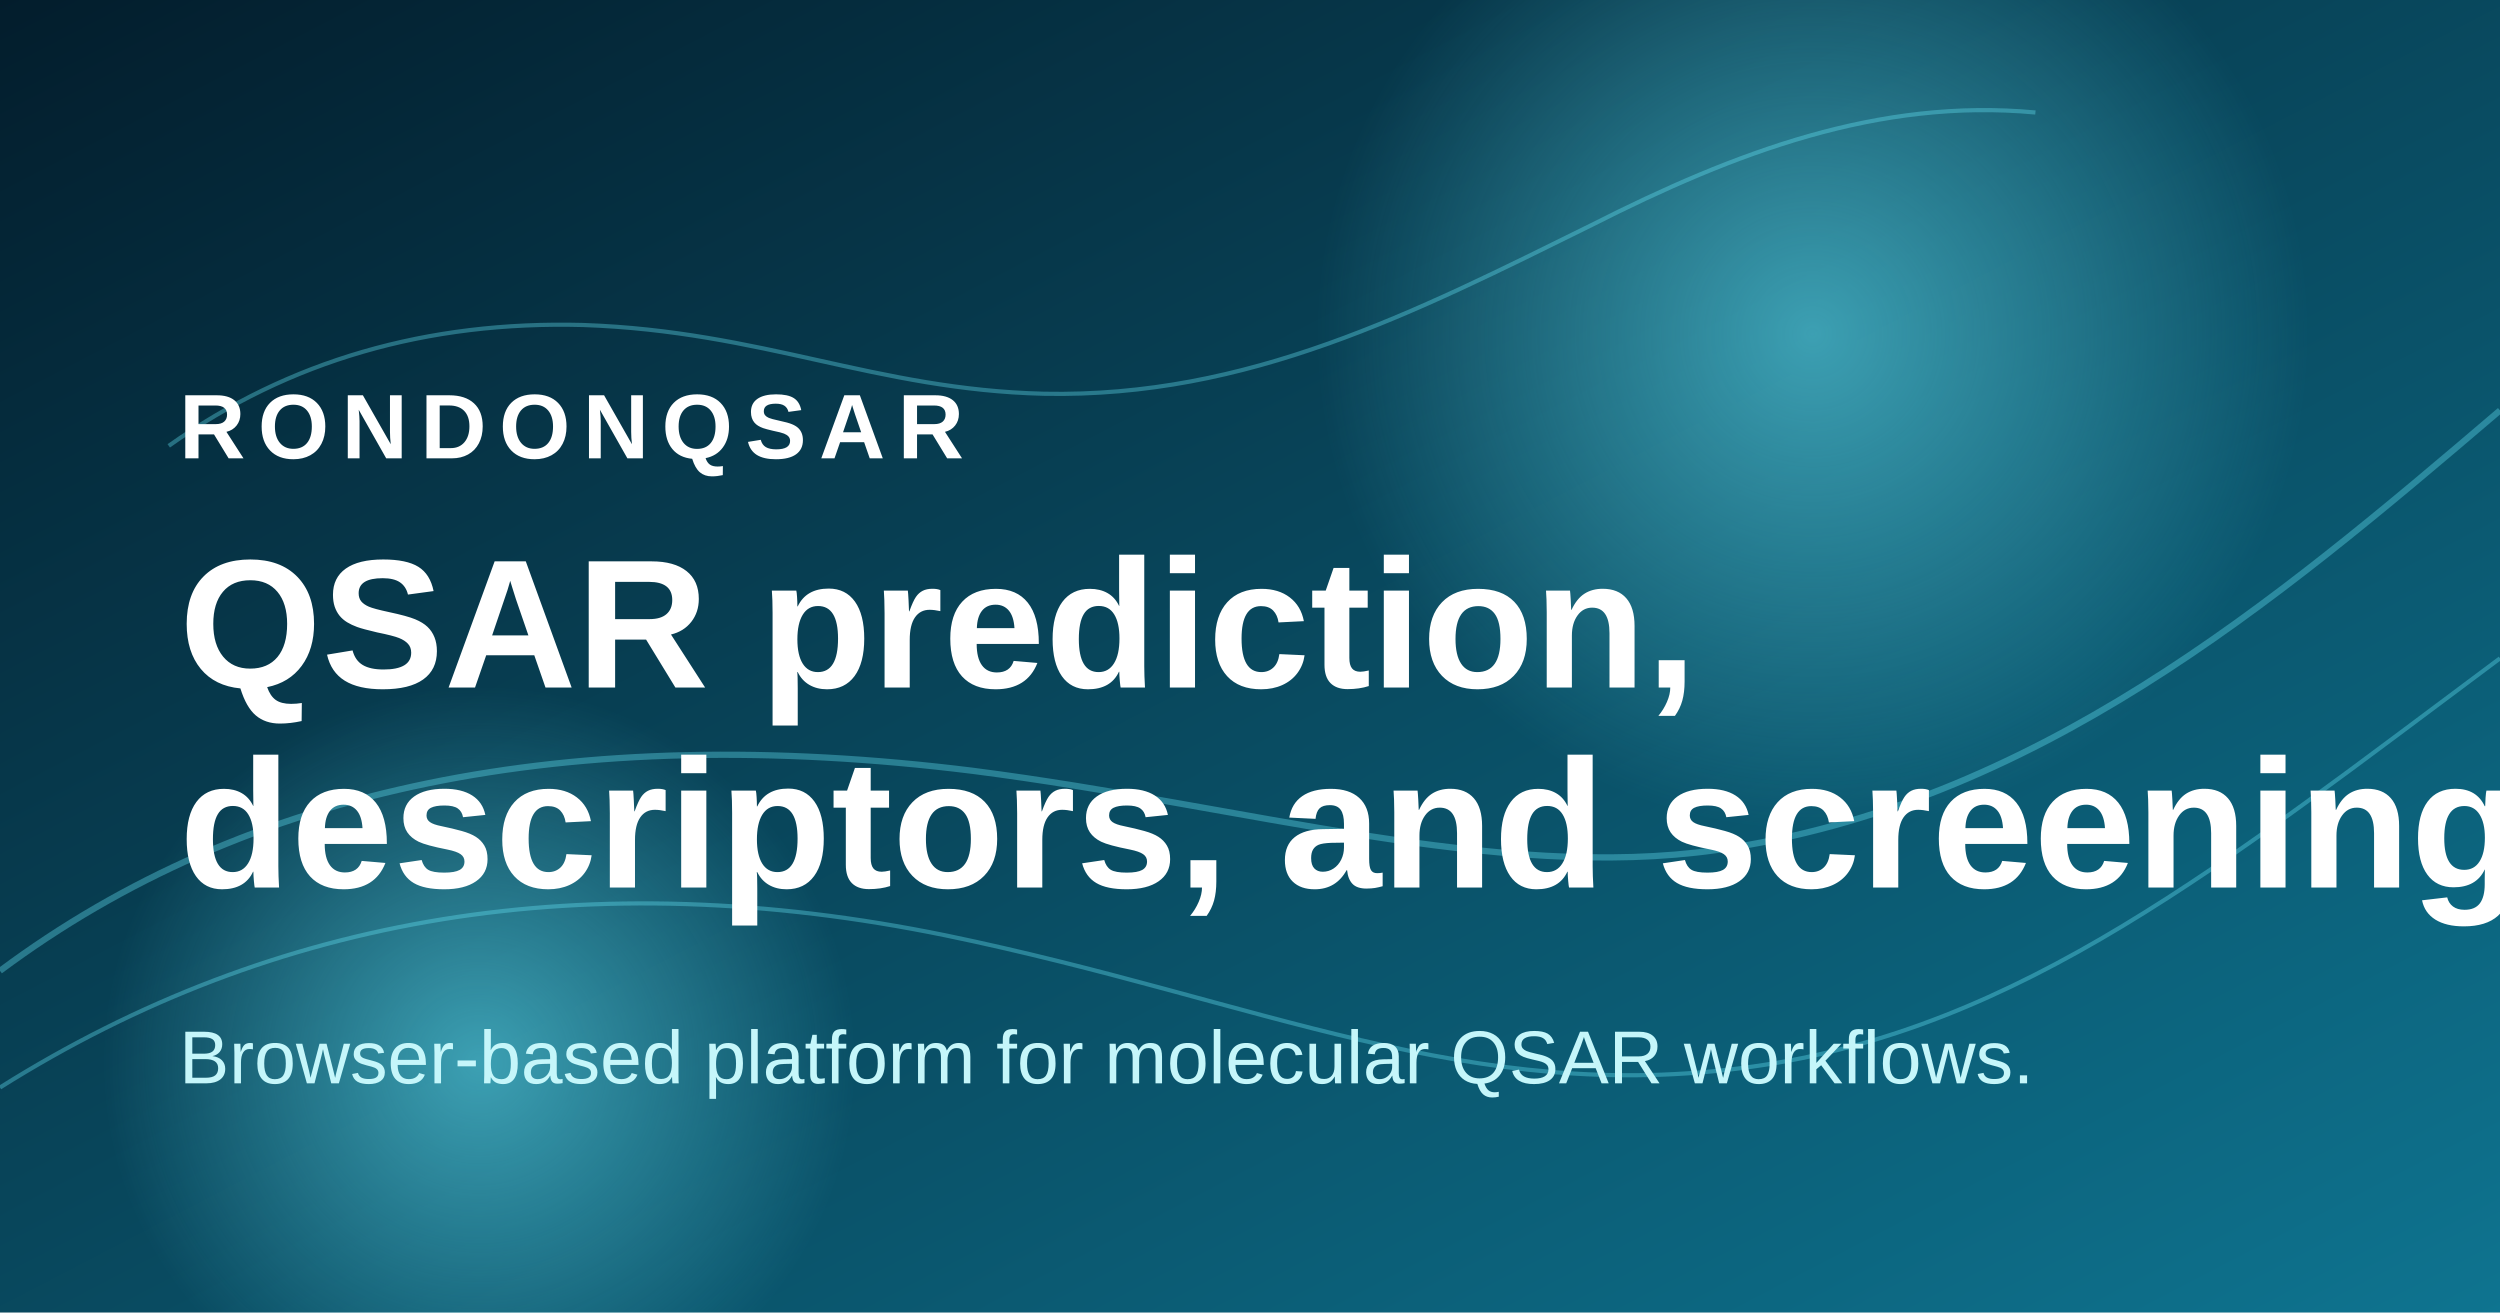
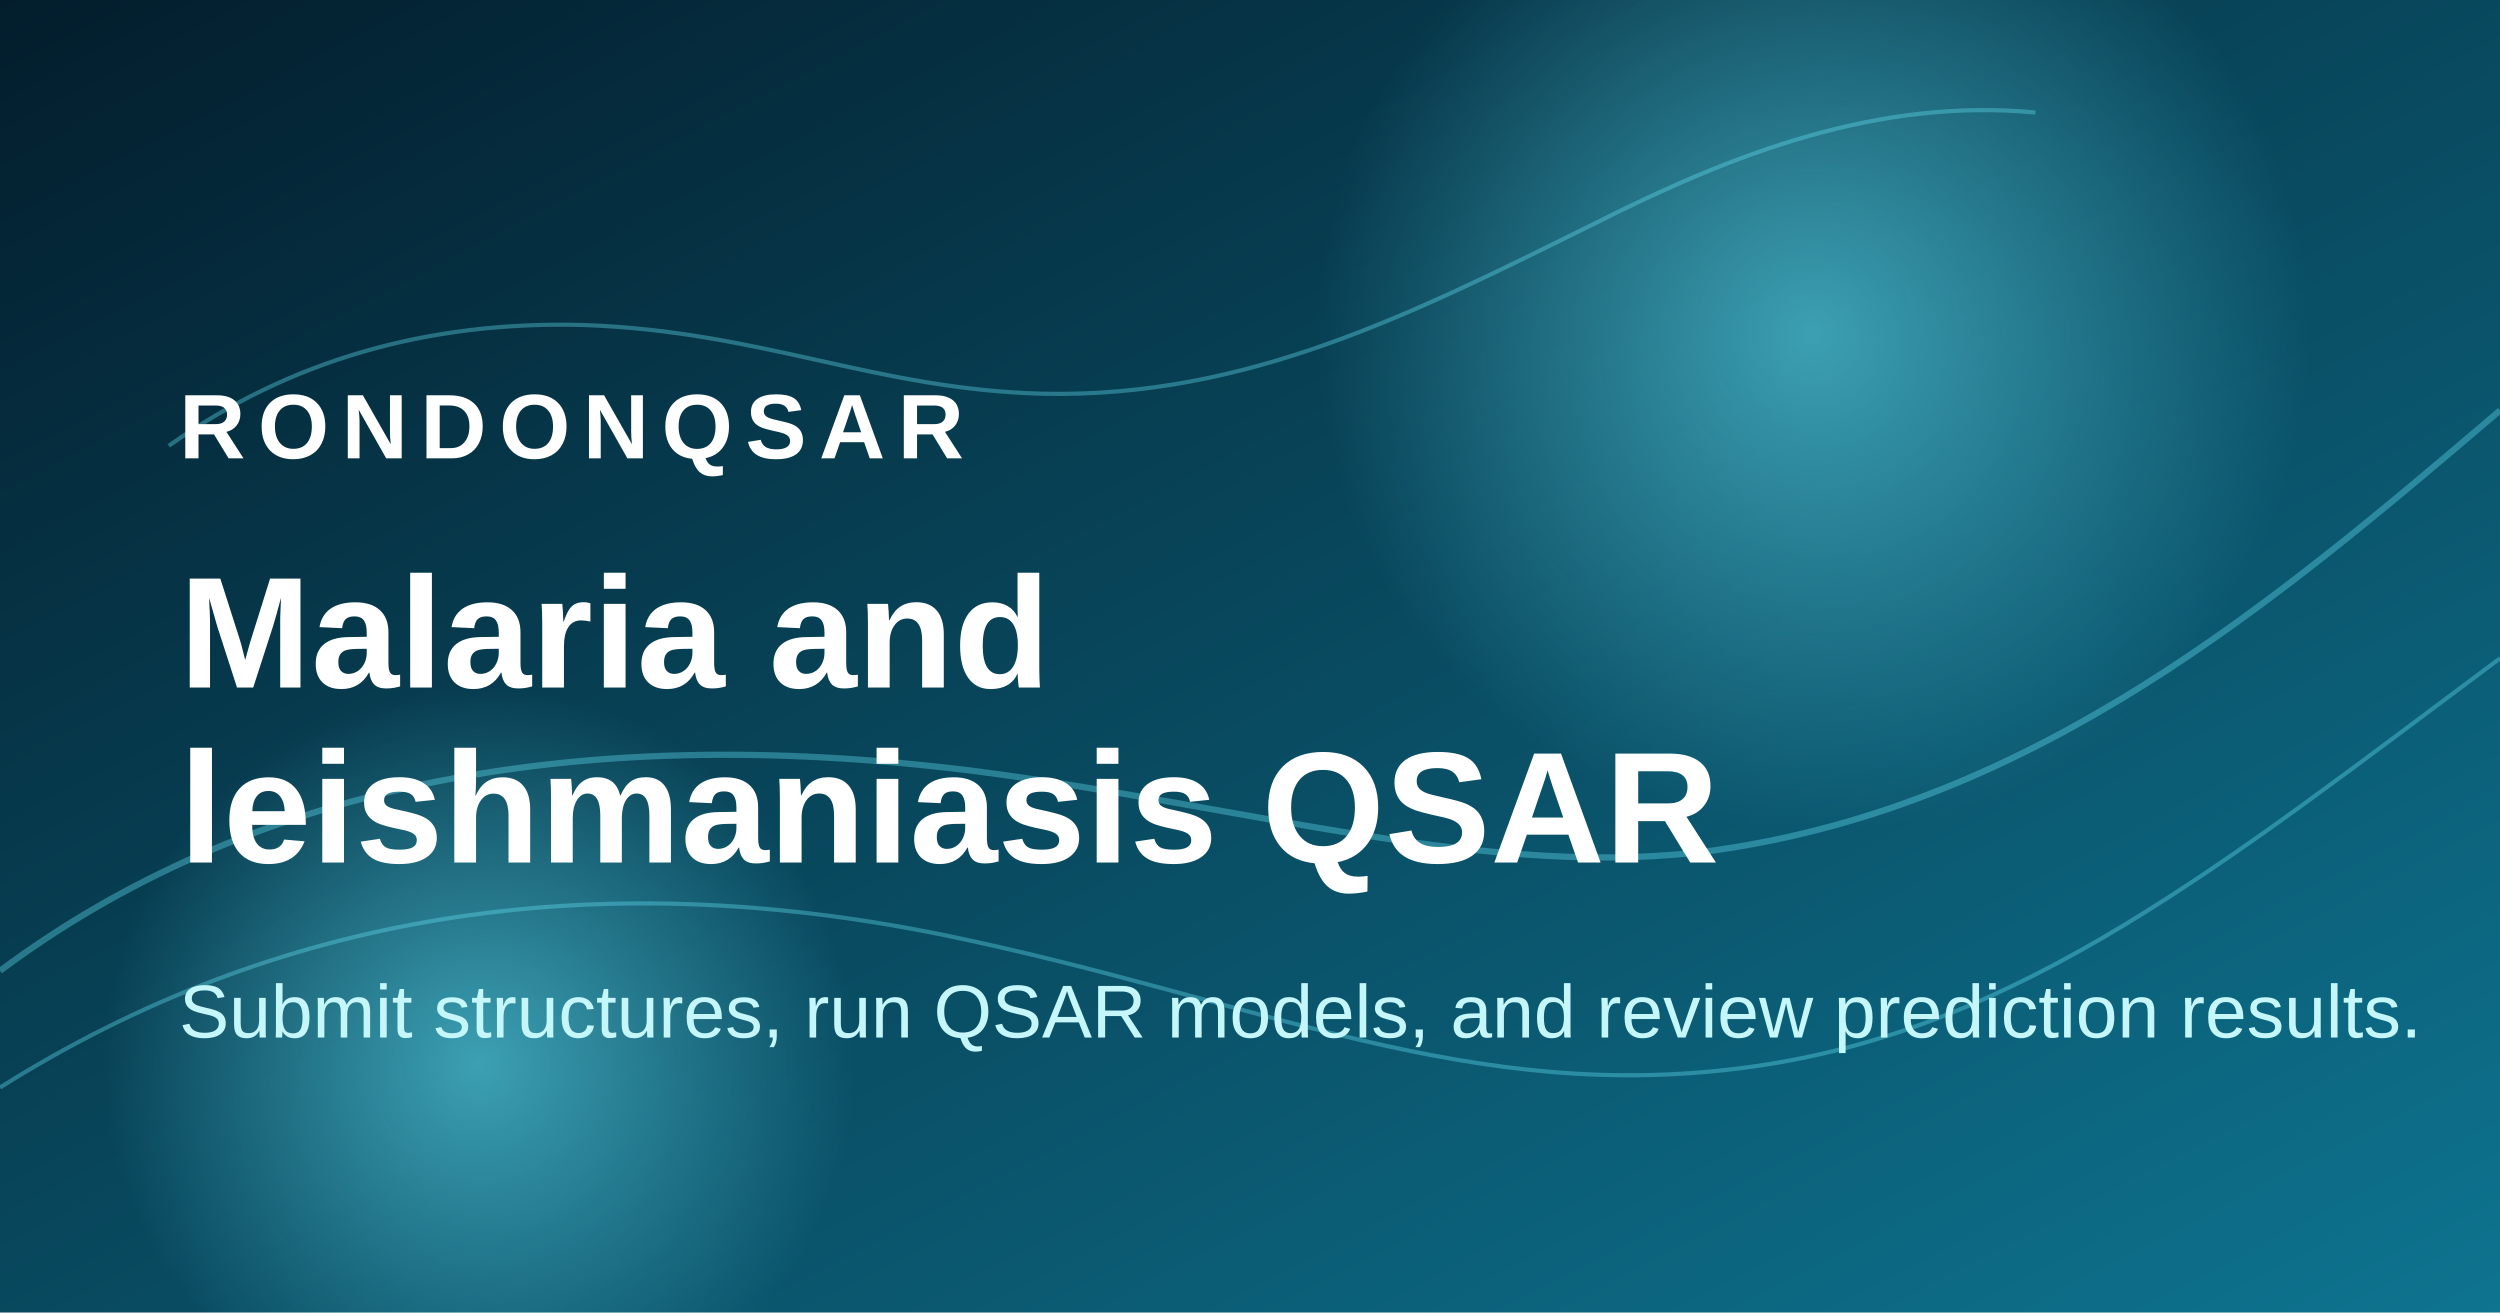
<svg xmlns="http://www.w3.org/2000/svg" viewBox="0 0 1200 630">
  <defs>
    <linearGradient id="bg" x1="0%" x2="100%" y1="0%" y2="100%">
      <stop offset="0%" stop-color="#031d2c" />
      <stop offset="100%" stop-color="#0e7490" />
    </linearGradient>
    <radialGradient id="glow" cx="50%" cy="50%" r="50%">
      <stop offset="0%" stop-color="#67e8f9" stop-opacity="0.55" />
      <stop offset="100%" stop-color="#67e8f9" stop-opacity="0" />
    </radialGradient>
  </defs>
  <rect width="1200" height="630" fill="url(#bg)" />
  <circle cx="870" cy="160" r="240" fill="url(#glow)" />
  <circle cx="230" cy="510" r="180" fill="url(#glow)" />
  <g fill="none" stroke="#67e8f9" stroke-opacity="0.35">
    <path d="M0 466c118-88 274-120 467-96 132 17 251 53 357 38 153-22 267-118 376-211" stroke-width="3" />
    <path d="M0 522c132-83 283-108 454-73 150 31 252 82 387 63 129-18 226-97 359-196" stroke-width="2" />
    <path d="M81 214c58-41 124-60 199-58 86 3 140 31 221 33 98 2 178-39 263-81 69-35 138-61 213-54" stroke-width="2" />
  </g>
  <g fill="#fff">
    <text x="86" y="220" font-family="Arial, Helvetica, sans-serif" font-size="44" font-weight="700" letter-spacing="6">
      RONDONQSAR
    </text>
-     <text x="86" y="330" font-family="Arial, Helvetica, sans-serif" font-size="88" font-weight="700">
-       QSAR prediction,
+     <text x="86" y="330" font-family="Arial, Helvetica, sans-serif" font-size="76" font-weight="700">
+       Malaria and
    </text>
-     <text x="86" y="426" font-family="Arial, Helvetica, sans-serif" font-size="88" font-weight="700">
-       descriptors, and screening.
+     <text x="86" y="414" font-family="Arial, Helvetica, sans-serif" font-size="76" font-weight="700">
+       leishmaniasis QSAR
    </text>
-     <text x="86" y="520" font-family="Arial, Helvetica, sans-serif" font-size="36" fill="#c5f6fa">
-       Browser-based platform for molecular QSAR workflows.
+     <text x="86" y="498" font-family="Arial, Helvetica, sans-serif" font-size="36" fill="#c5f6fa">
+       Submit structures, run QSAR models, and review prediction results.
    </text>
  </g>
</svg>
